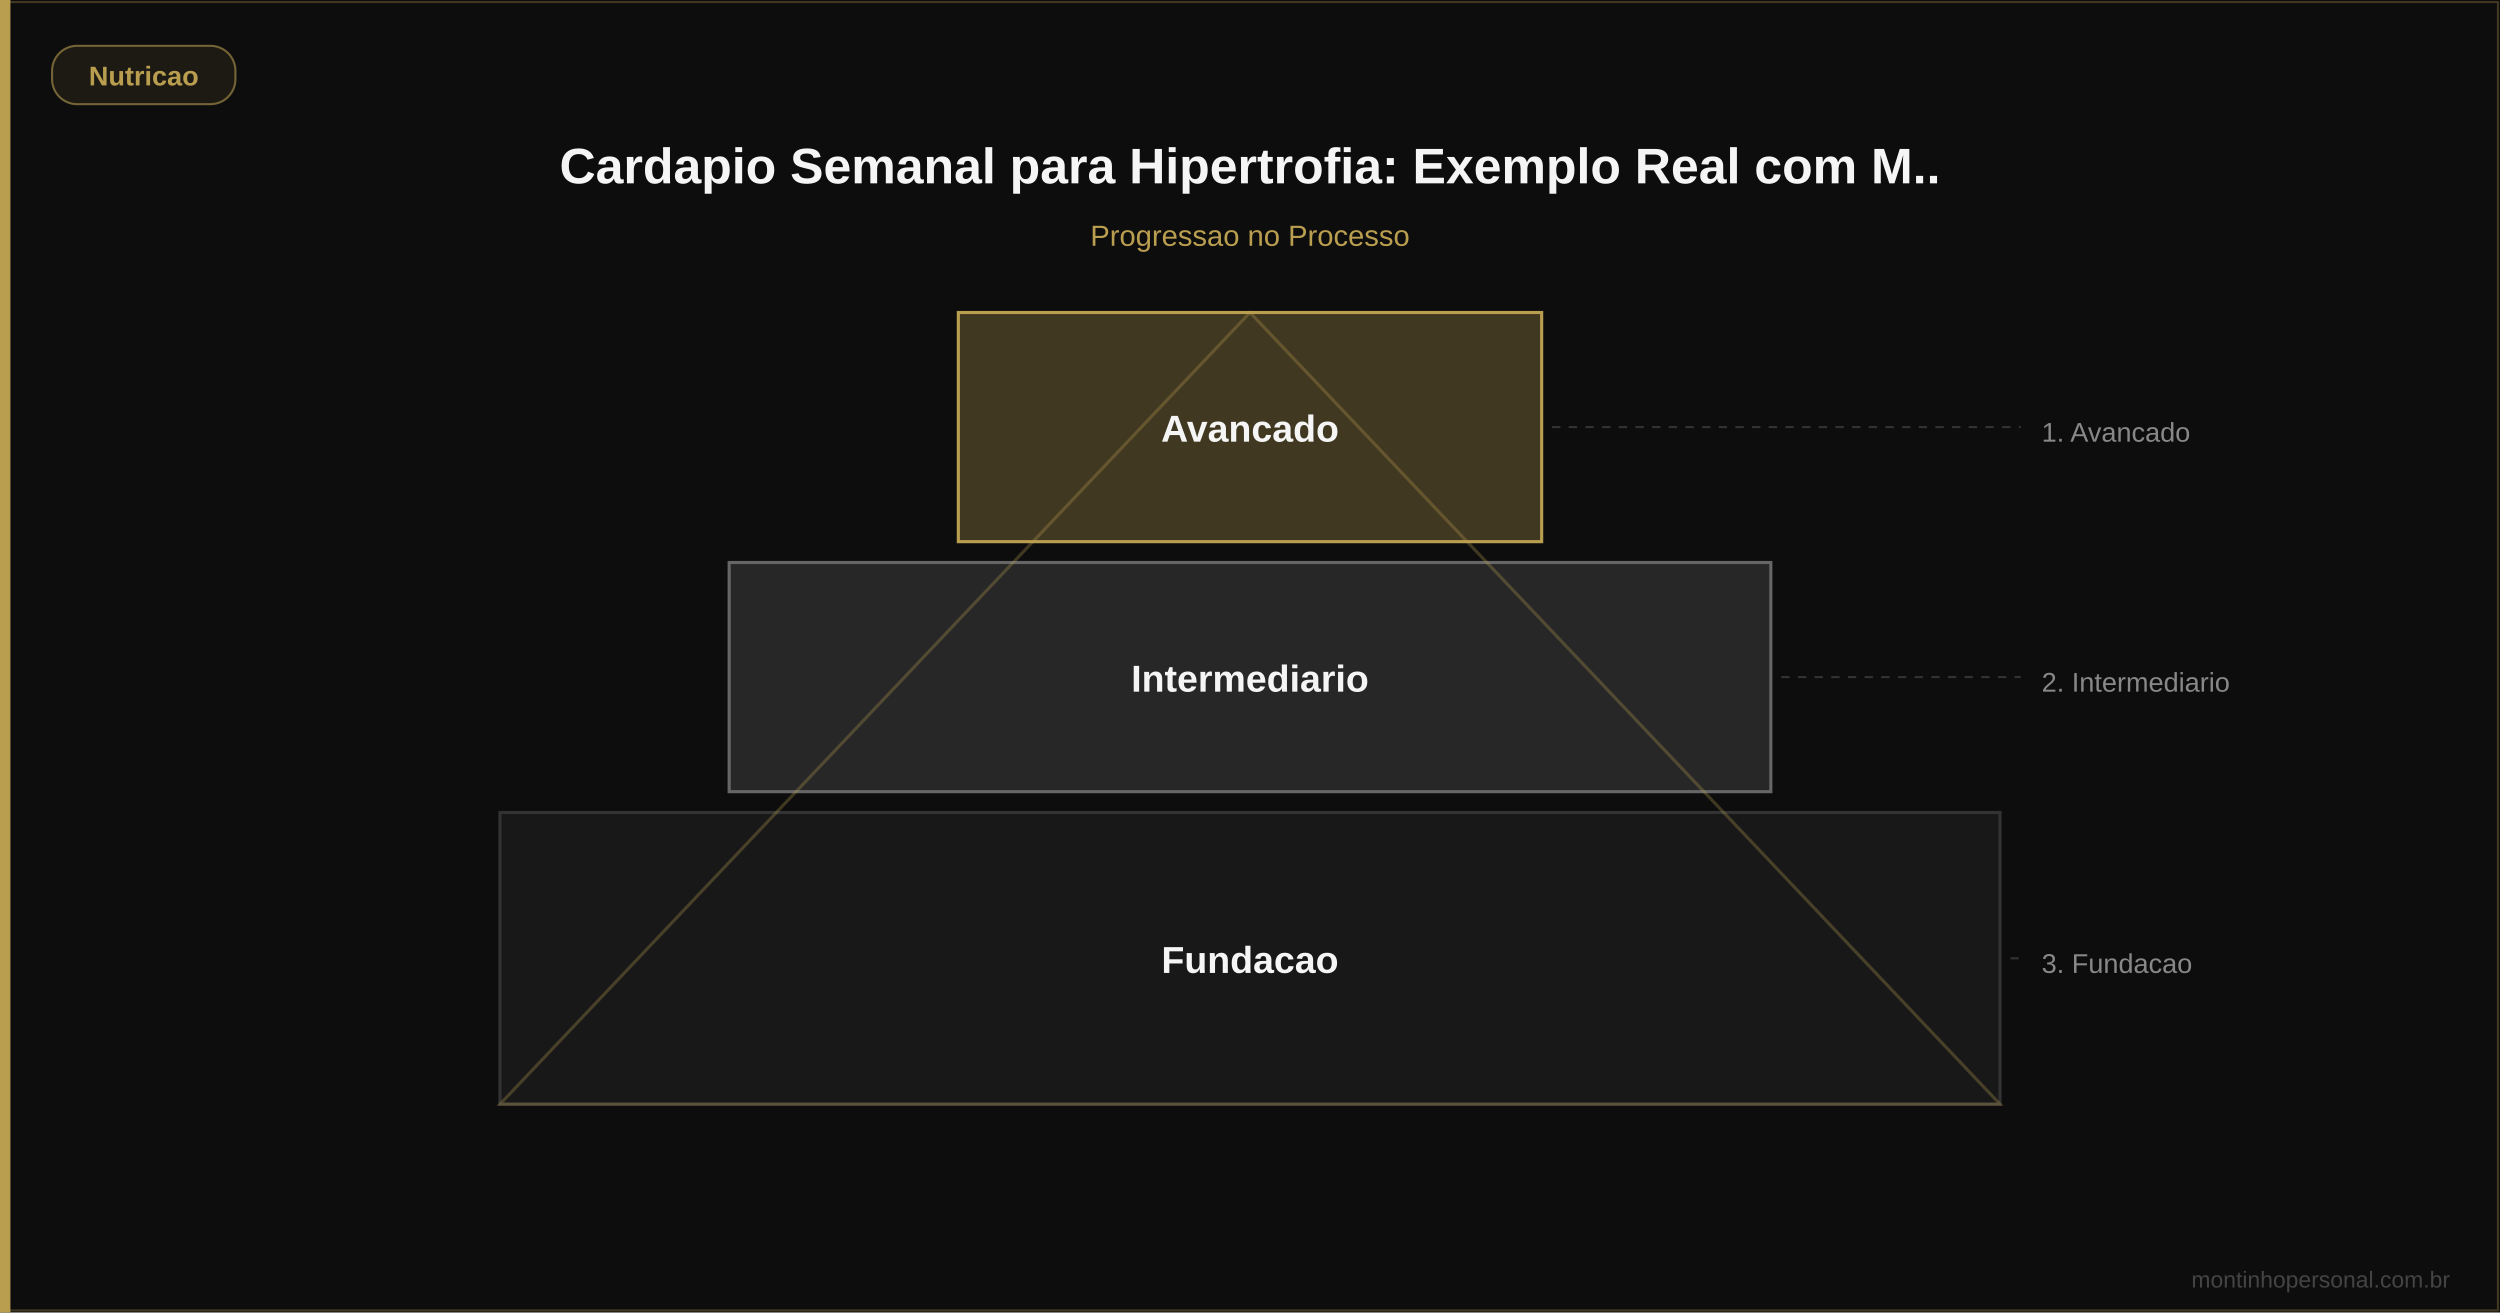
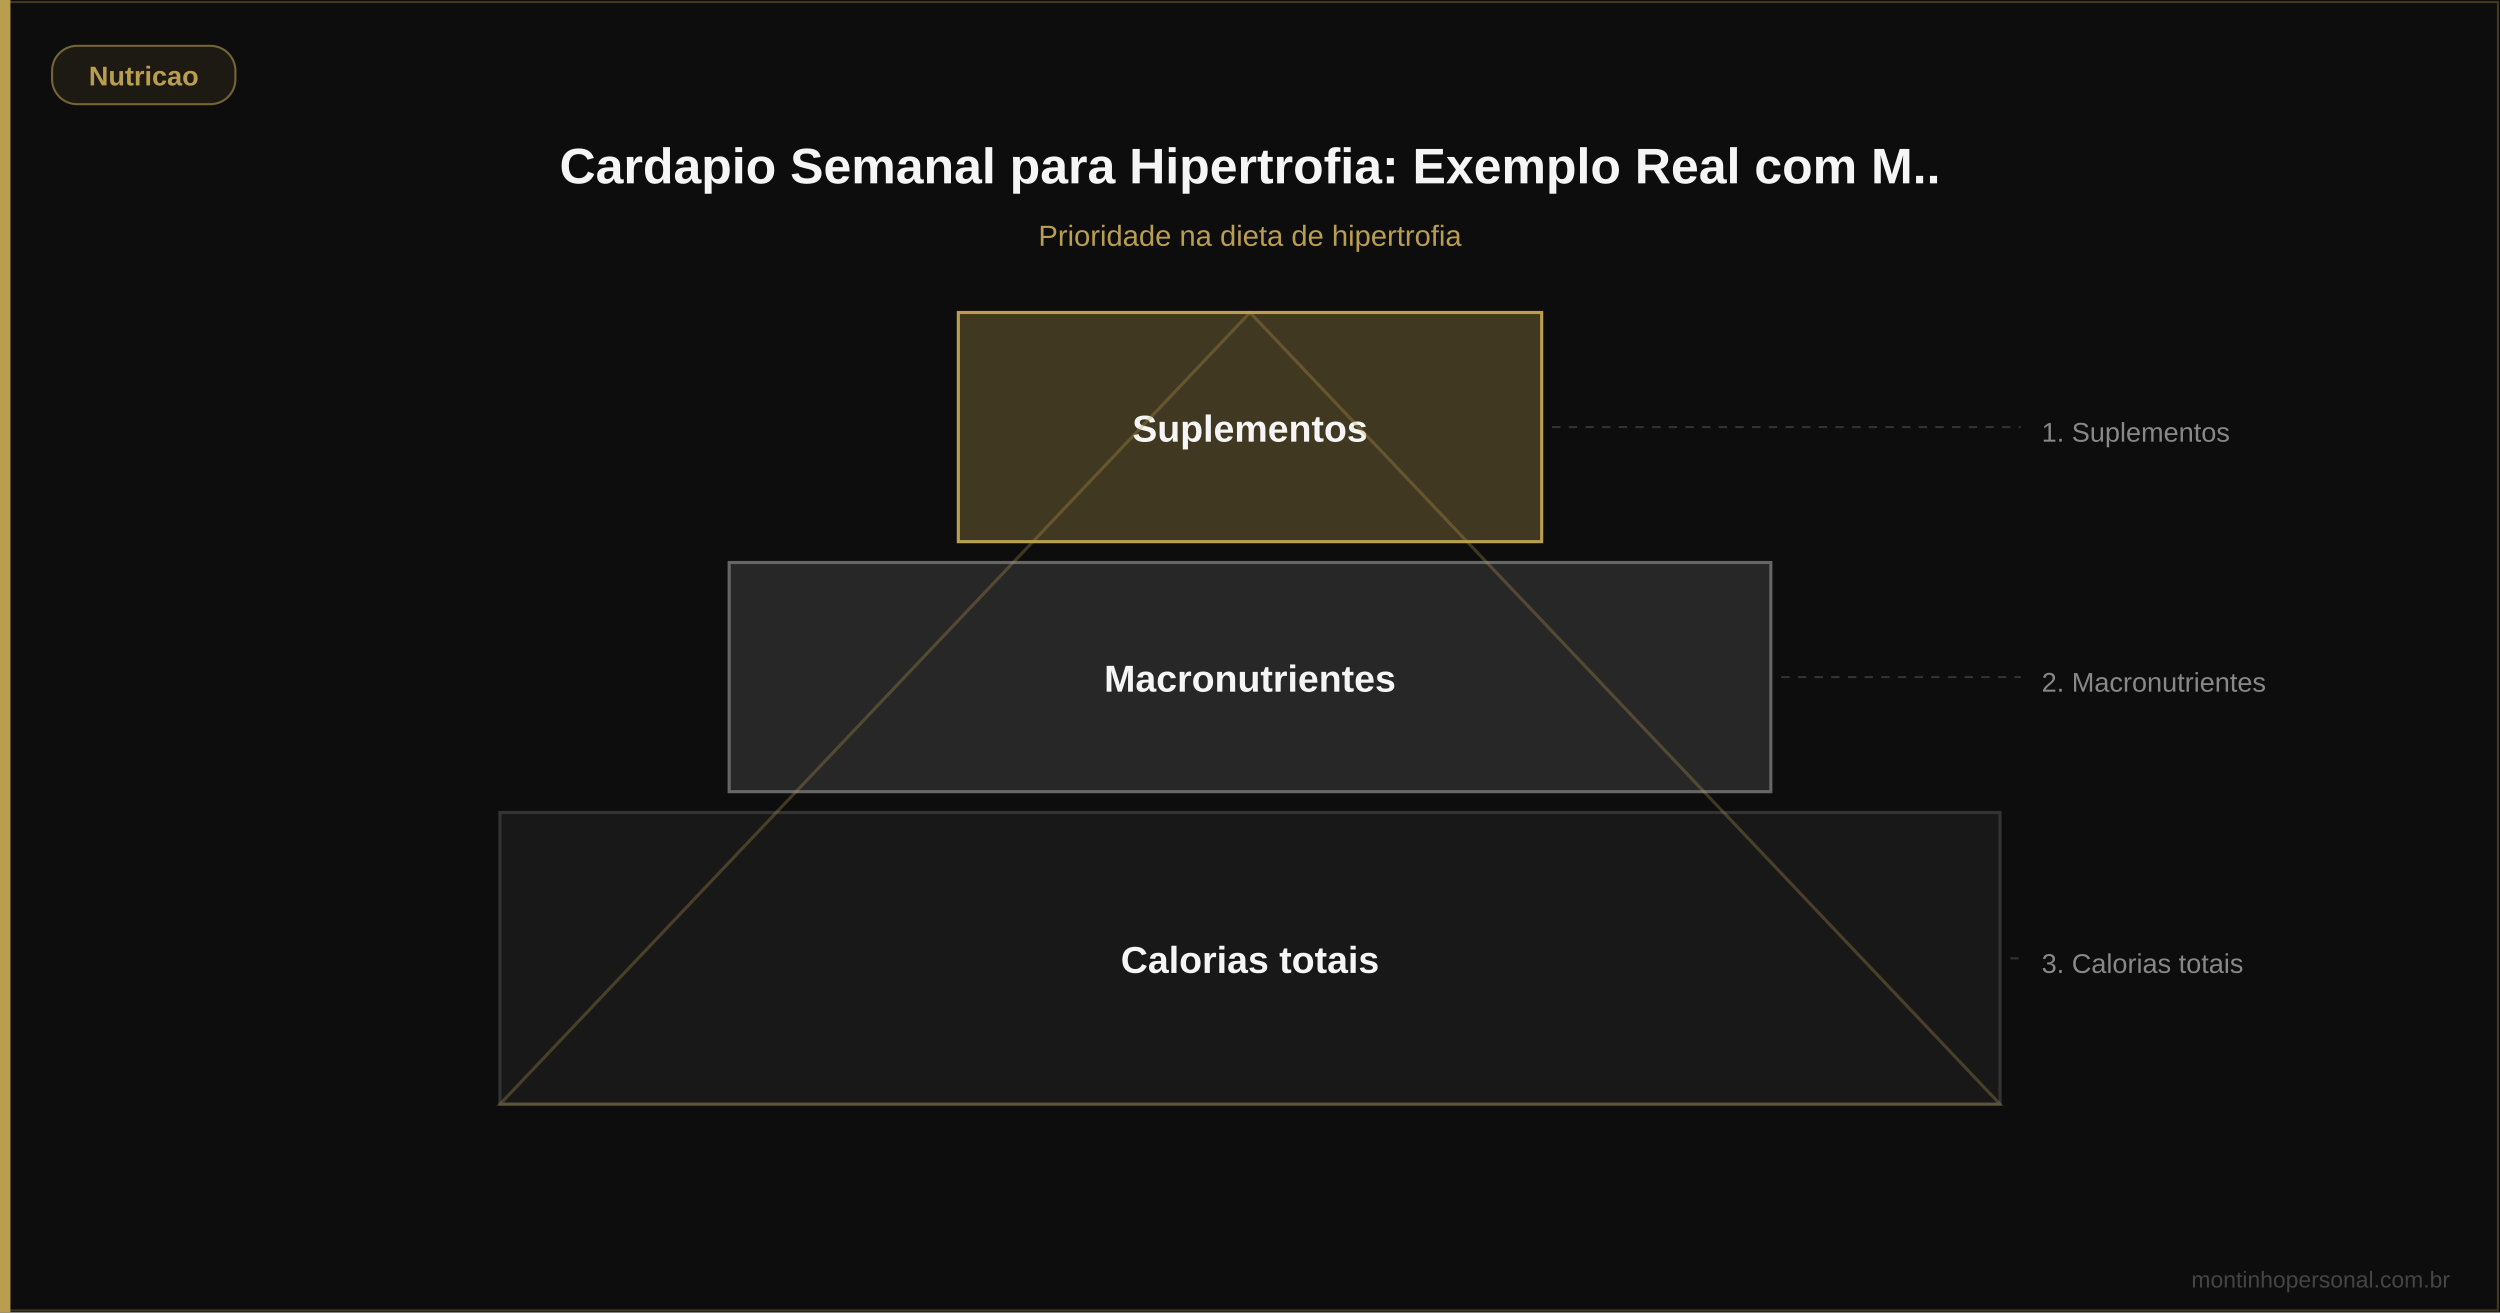
<svg xmlns="http://www.w3.org/2000/svg" viewBox="0 0 1200 630" width="1200" height="630" role="img" aria-label="Cardapio Semanal para Hipertrofia: Exemplo Real com Macros">
  <rect width="1200" height="630" fill="#0d0d0d" />
  <rect x="0" y="0" width="5" height="630" fill="#BA9E50" />
  <rect x="1" y="1" width="1198" height="628" fill="none" stroke="#BA9E50" stroke-width="1" opacity="0.3" />
  <rect x="25" y="22" width="88" height="28" rx="12" fill="#BA9E50" fill-opacity="0.15" stroke="#BA9E50" stroke-width="1" opacity="0.6" />
  <text x="69" y="41" font-family="Arial,sans-serif" font-size="13" fill="#BA9E50" text-anchor="middle" font-weight="600">Nutricao</text>
  <text x="600" y="88" font-family="Arial,sans-serif" font-size="24" fill="#F5F5F5" text-anchor="middle" font-weight="bold">Cardapio Semanal para Hipertrofia: Exemplo Real com M..</text>
-   <text x="600" y="118" font-family="Arial,sans-serif" font-size="14" fill="#BA9E50" text-anchor="middle">Progressao no Processo</text>
+   <text x="600" y="118" font-family="Arial,sans-serif" font-size="14" fill="#BA9E50" text-anchor="middle">Prioridade na dieta de hipertrofia</text>
  <polygon points="460,150 740,150 740,260 460,260" fill="#BA9E50" fill-opacity="0.3" stroke="#BA9E50" stroke-width="1.5" />
-   <text x="600" y="212" font-family="Arial,sans-serif" font-size="18" fill="#F5F5F5" text-anchor="middle" font-weight="600">Avancado</text>
-   <text x="980" y="212" font-family="Arial,sans-serif" font-size="13" fill="#888888">1. Avancado</text>
+   <text x="600" y="212" font-family="Arial,sans-serif" font-size="18" fill="#F5F5F5" text-anchor="middle" font-weight="600">Suplementos</text>
+   <text x="980" y="212" font-family="Arial,sans-serif" font-size="13" fill="#888888">1. Suplementos</text>
  <line x1="745" y1="205" x2="970" y2="205" stroke="#333" stroke-width="1" stroke-dasharray="4,4" />
  <polygon points="350,270 850,270 850,380 350,380" fill="#666" fill-opacity="0.3" stroke="#666" stroke-width="1.5" />
-   <text x="600" y="332" font-family="Arial,sans-serif" font-size="18" fill="#F5F5F5" text-anchor="middle" font-weight="600">Intermediario</text>
-   <text x="980" y="332" font-family="Arial,sans-serif" font-size="13" fill="#888888">2. Intermediario</text>
+   <text x="600" y="332" font-family="Arial,sans-serif" font-size="18" fill="#F5F5F5" text-anchor="middle" font-weight="600">Macronutrientes</text>
+   <text x="980" y="332" font-family="Arial,sans-serif" font-size="13" fill="#888888">2. Macronutrientes</text>
  <line x1="855" y1="325" x2="970" y2="325" stroke="#333" stroke-width="1" stroke-dasharray="4,4" />
  <polygon points="240,390 960,390 960,530 240,530" fill="#333" fill-opacity="0.3" stroke="#333" stroke-width="1.5" />
-   <text x="600" y="467" font-family="Arial,sans-serif" font-size="18" fill="#F5F5F5" text-anchor="middle" font-weight="600">Fundacao</text>
-   <text x="980" y="467" font-family="Arial,sans-serif" font-size="13" fill="#888888">3. Fundacao</text>
+   <text x="600" y="467" font-family="Arial,sans-serif" font-size="18" fill="#F5F5F5" text-anchor="middle" font-weight="600">Calorias totais</text>
+   <text x="980" y="467" font-family="Arial,sans-serif" font-size="13" fill="#888888">3. Calorias totais</text>
  <line x1="965" y1="460" x2="970" y2="460" stroke="#333" stroke-width="1" stroke-dasharray="4,4" />
  <polygon points="600,150 240,530 960,530" fill="none" stroke="#BA9E50" stroke-width="1.5" stroke-opacity="0.3" />
  <text x="1176" y="618" font-family="Arial,sans-serif" font-size="11" fill="#444" text-anchor="end">montinhopersonal.com.br</text>
</svg>
